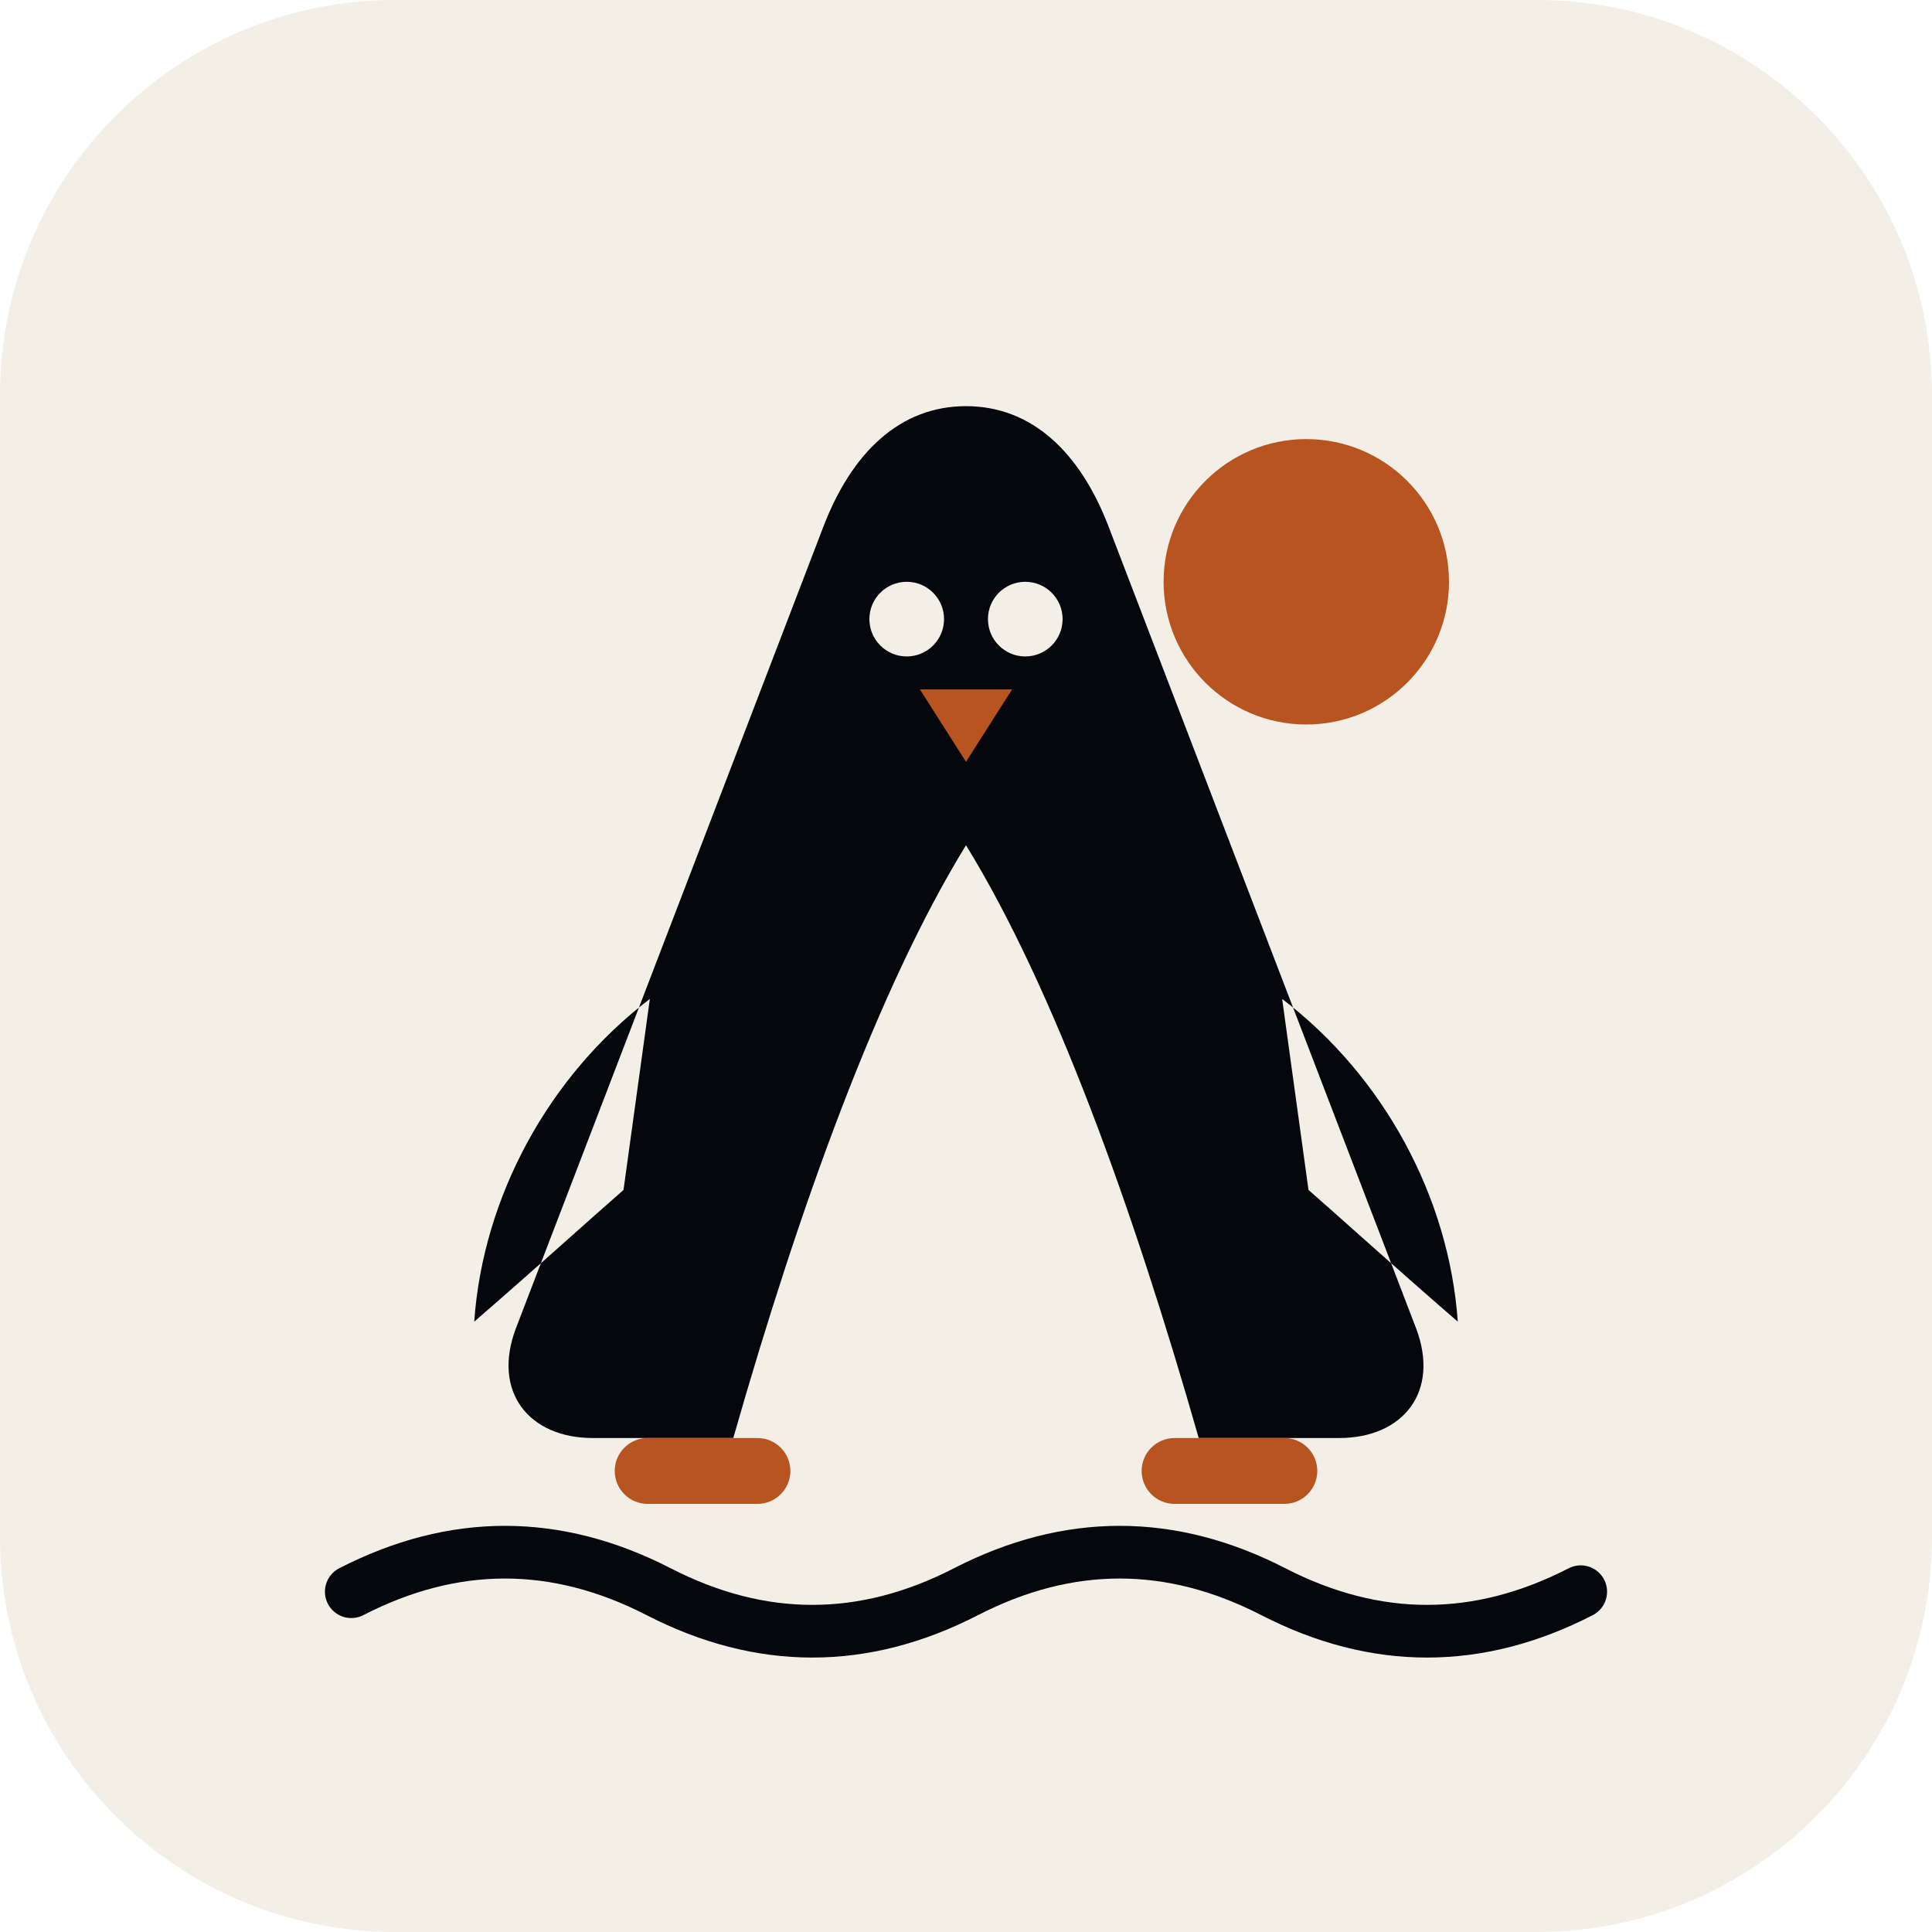
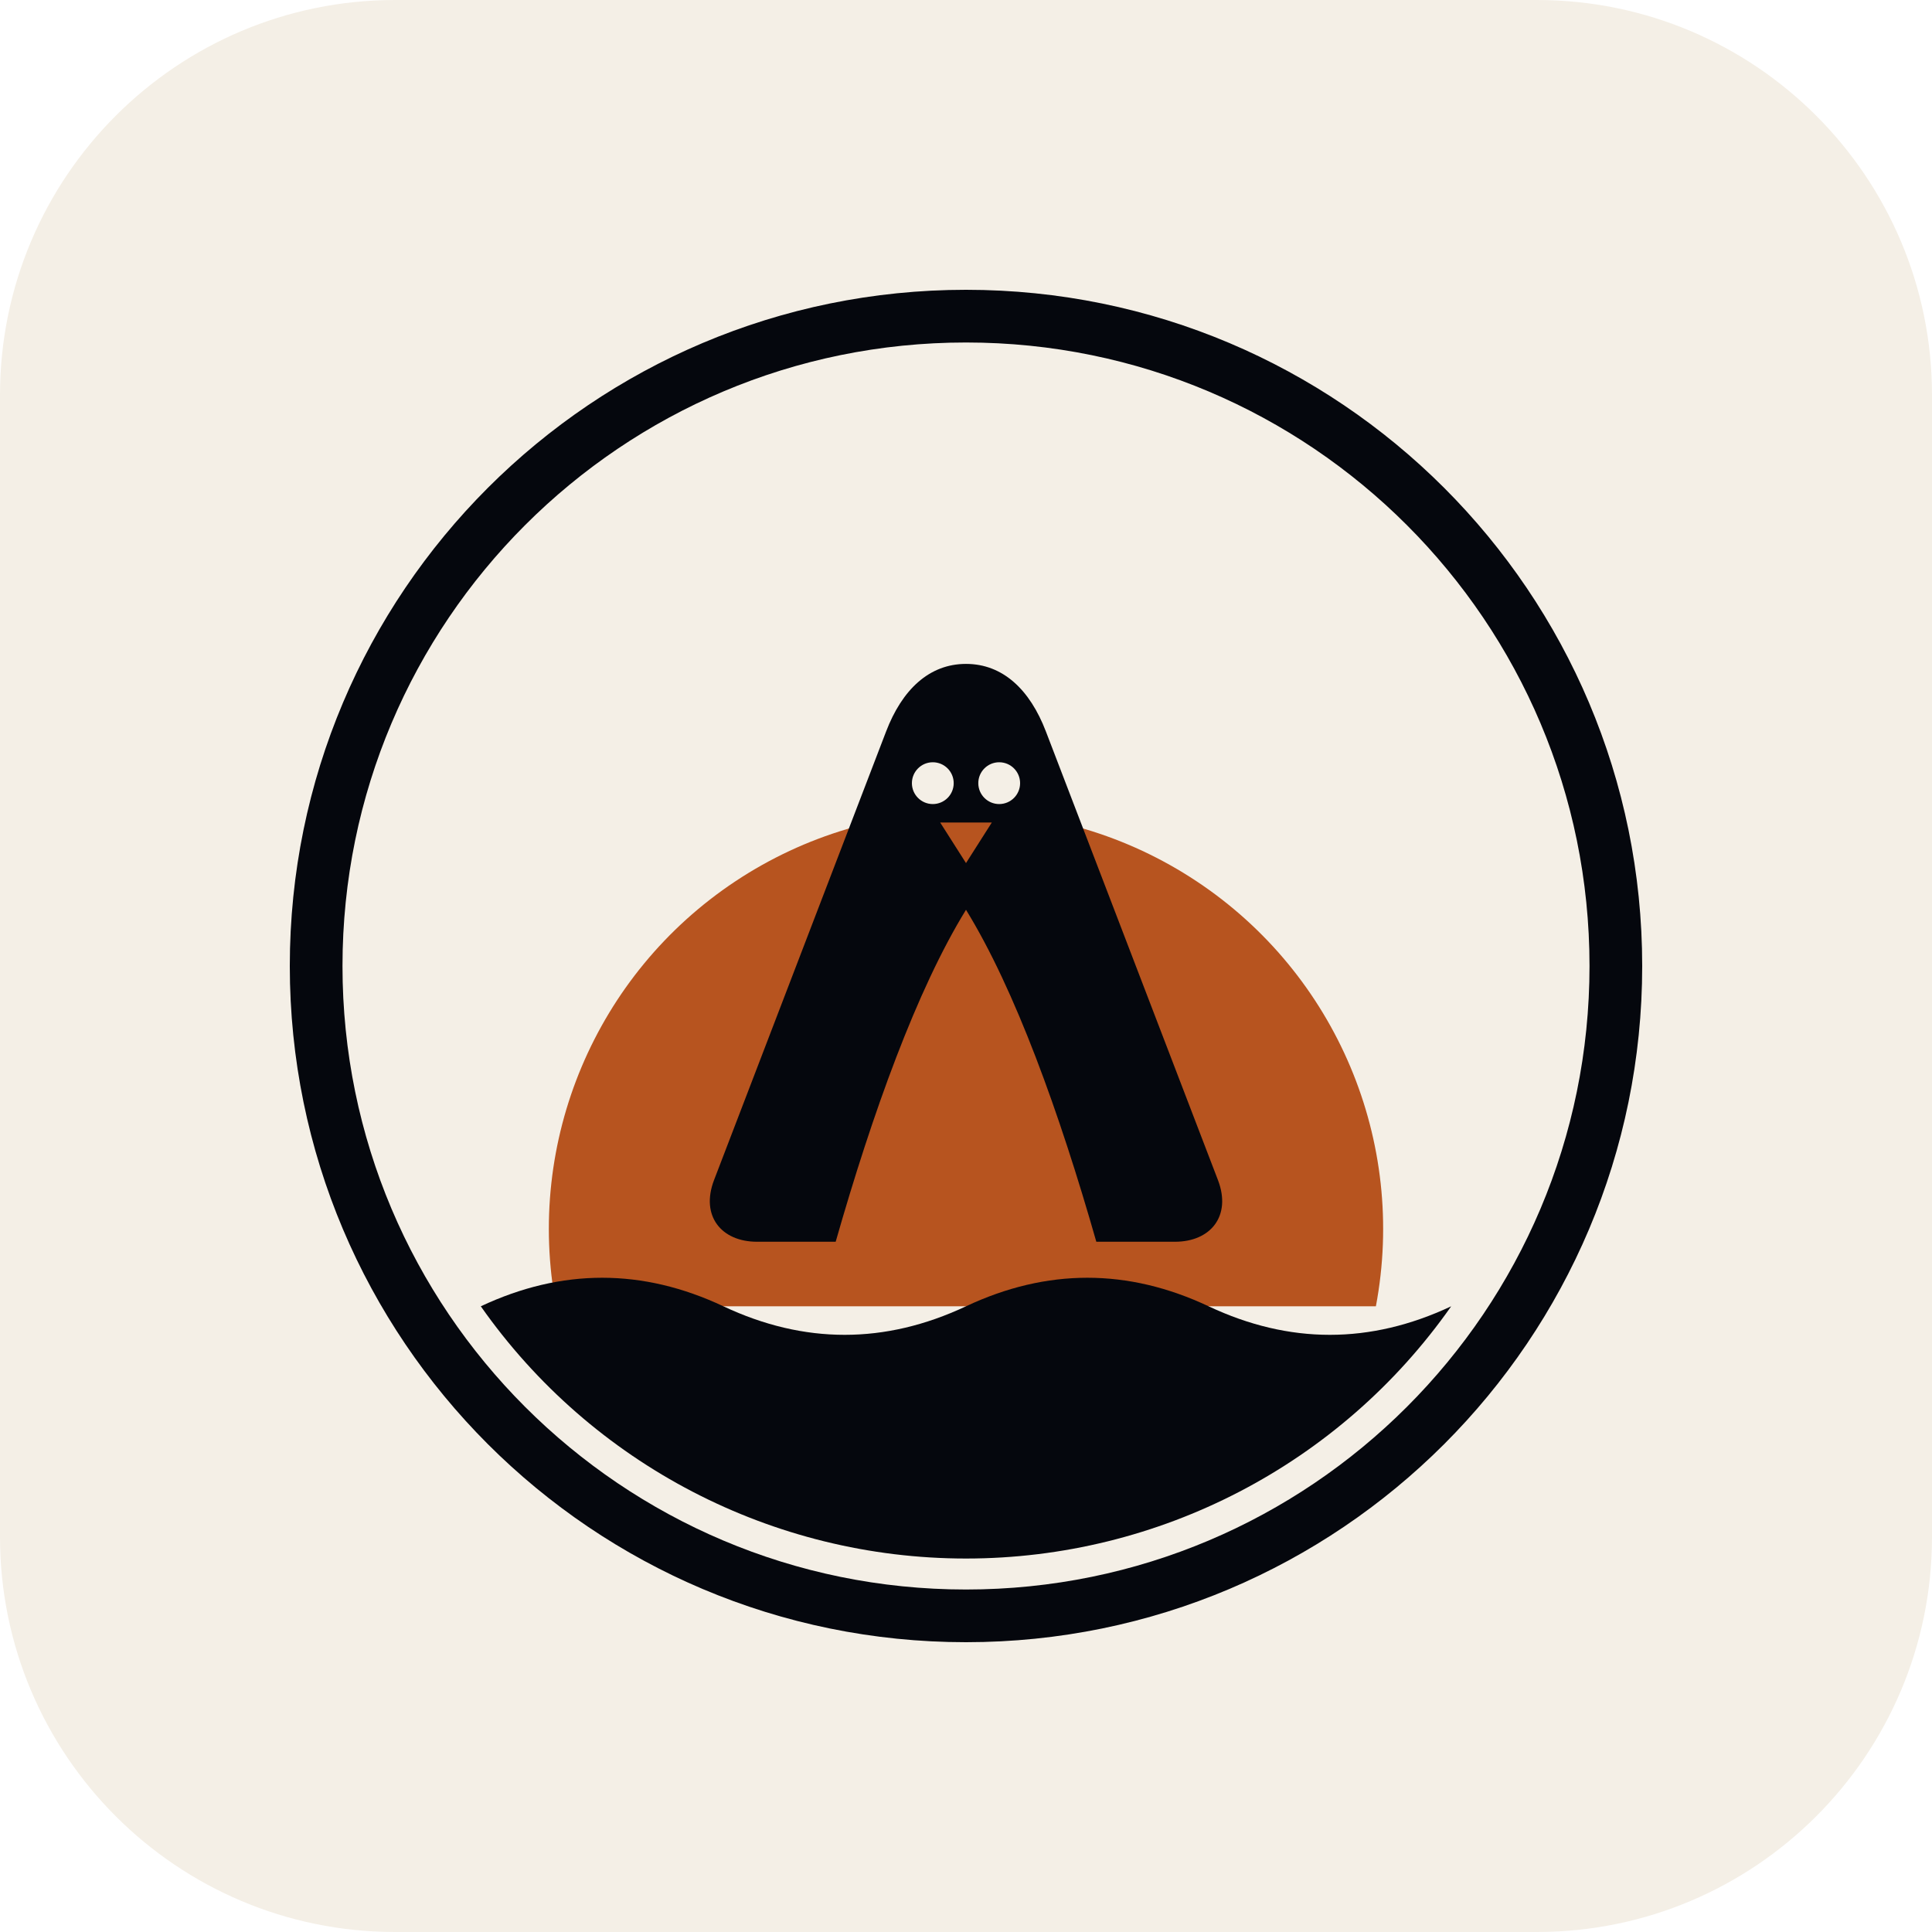
<svg xmlns="http://www.w3.org/2000/svg" width="512" height="512" viewBox="0 0 88 88">
  <rect width="88" height="88" fill="#f4efe6" rx="18" />
  <g transform="translate(12 12)">
-     <path d="M41 14.5a6.5 6.5 0 1 0 13 0a6.5 6.5 0 1 0-13 0Z" fill="#b7541f" fill-rule="evenodd" />
-     <path d="M32 6.5C35 6.5 37.2 8.6 38.5 12L52.5 48.5C53.6 51.4 51.9 53.5 49 53.5H15C12.1 53.5 10.4 51.4 11.5 48.5L25.5 12C26.8 8.6 29 6.5 32 6.5Z M32 26.5C36 33 39.6 43 42.6 53.5H21.4C24.4 43 28 33 32 26.5Z M27.6 16.2a1.7 1.7 0 1 0 3.4 0a1.7 1.7 0 1 0-3.4 0Z M33 16.2a1.7 1.7 0 1 0 3.4 0a1.7 1.7 0 1 0-3.4 0Z M17.6 33.5C13 37 10 42.5 9.6 48.2C12.6 45.6 14.8 43.6 16.4 42.2Z M46.4 33.5C51 37 54 42.5 54.4 48.2C51.4 45.6 49.2 43.6 47.6 42.2Z" fill="#05070d" fill-rule="evenodd" />
-     <path d="M29.9 19.4H34.1L32 22.7Z" fill="#b7541f" fill-rule="evenodd" />
-     <path d="M17.5 53.5h5a1.5 1.5 0 0 1 0 3h-5a1.5 1.5 0 0 1 0-3Z M41.5 53.5h5a1.5 1.5 0 0 1 0 3h-5a1.5 1.5 0 0 1 0-3Z" fill="#b7541f" fill-rule="evenodd" />
-     <path d="M4 60.5q7-3.6 14 0t14 0 14 0 14 0" fill="none" stroke="#05070d" stroke-width="2.4" stroke-linecap="round" />
+     <path d="M2.4 32a29.6 29.6 0 1 0 59.2 0a29.6 29.6 0 1 0-59.2 0Z" fill="none" stroke="#05070d" stroke-width="2.4" stroke-linecap="round" />
+     <path d="M13.33 47.5A19 19 0 1 1 50.67 47.5Z" fill="#b7541f" fill-rule="evenodd" />
+     <path d="M9.9 47.5q5.53-2.6 11.05 0t11.05 0 11.05 0 11.05 0A27 27 0 0 1 9.9 47.5Z" fill="#05070d" fill-rule="evenodd" />
+     <path d="M32 6.5C35 6.5 37.2 8.6 38.5 12L52.5 48.5C53.6 51.4 51.9 53.5 49 53.5H15C12.1 53.5 10.4 51.4 11.5 48.5L25.5 12C26.8 8.6 29 6.5 32 6.5Z M32 26.5C36 33 39.6 43 42.6 53.5H21.4C24.4 43 28 33 32 26.5Z M27.6 16.2a1.7 1.7 0 1 0 3.4 0a1.7 1.7 0 1 0-3.4 0Z M33 16.2a1.7 1.7 0 1 0 3.4 0a1.7 1.7 0 1 0-3.4 0Z" transform="translate(32 31.4) scale(0.56) translate(-32 -30)" fill="#05070d" fill-rule="evenodd" />
+     <path d="M29.9 19.4H34.1L32 22.7Z" transform="translate(32 31.4) scale(0.56) translate(-32 -30)" fill="#b7541f" fill-rule="evenodd" />
  </g>
</svg>
